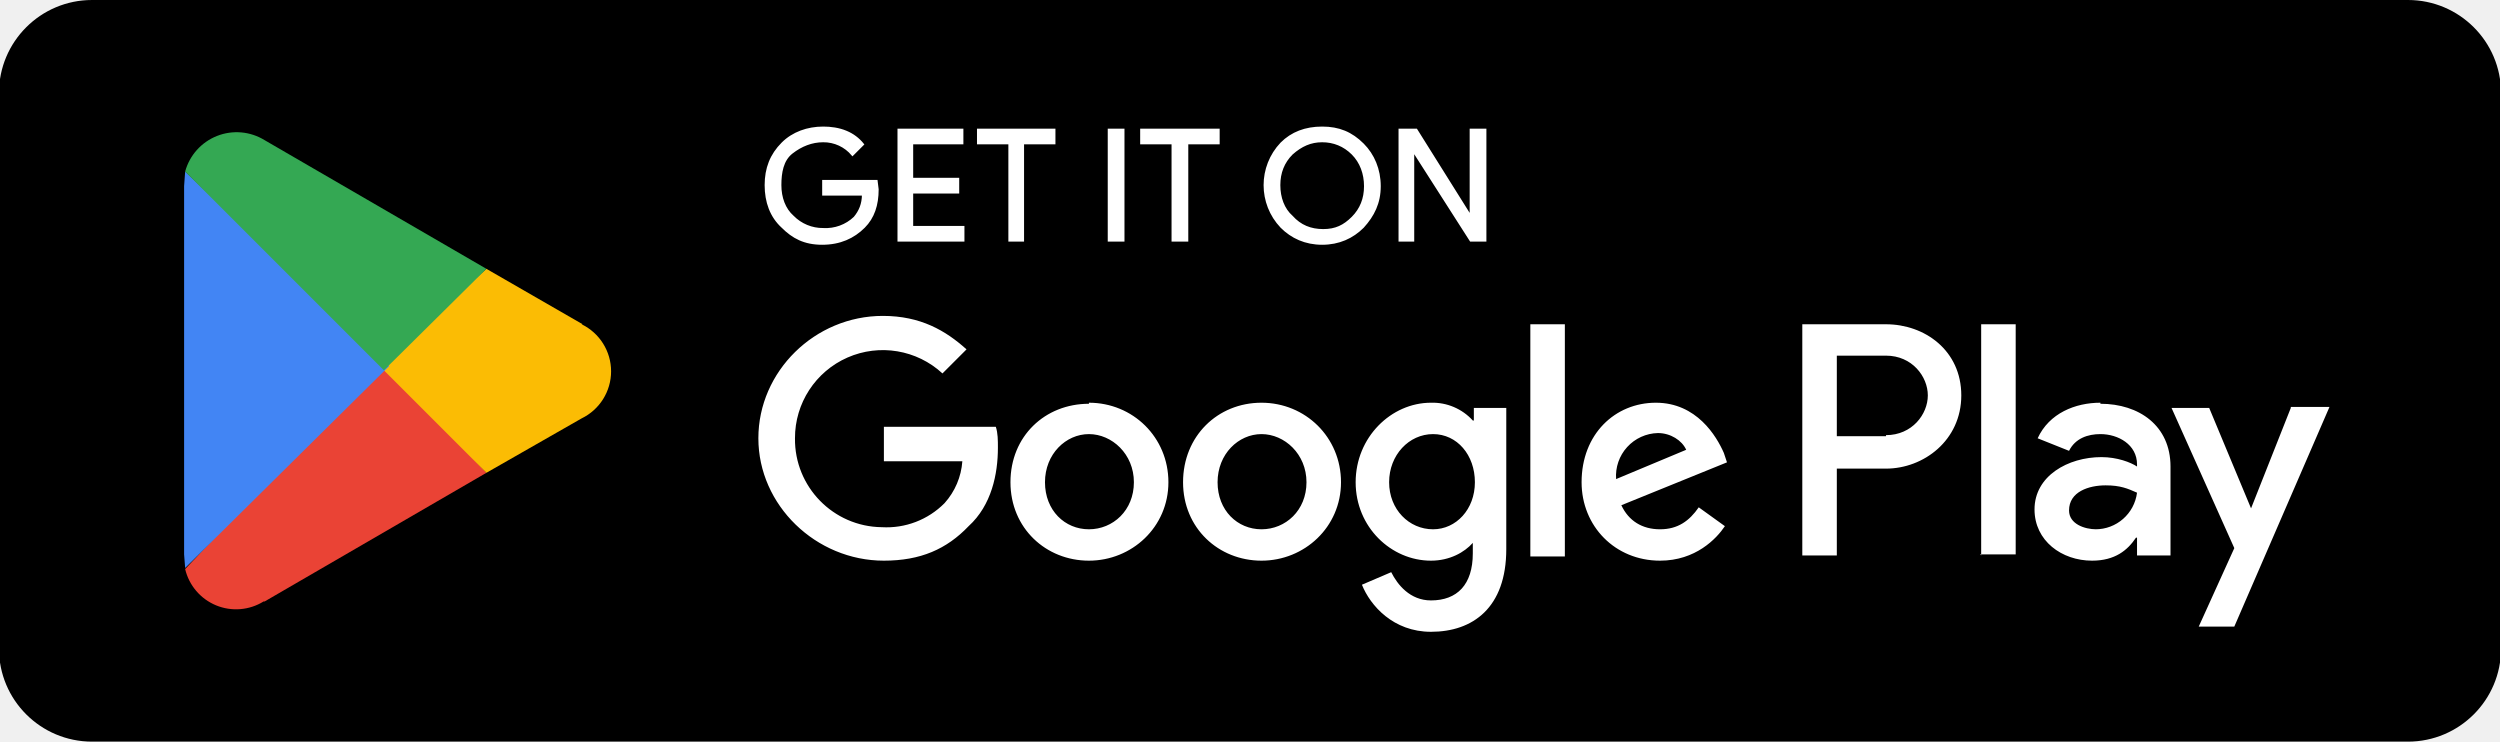
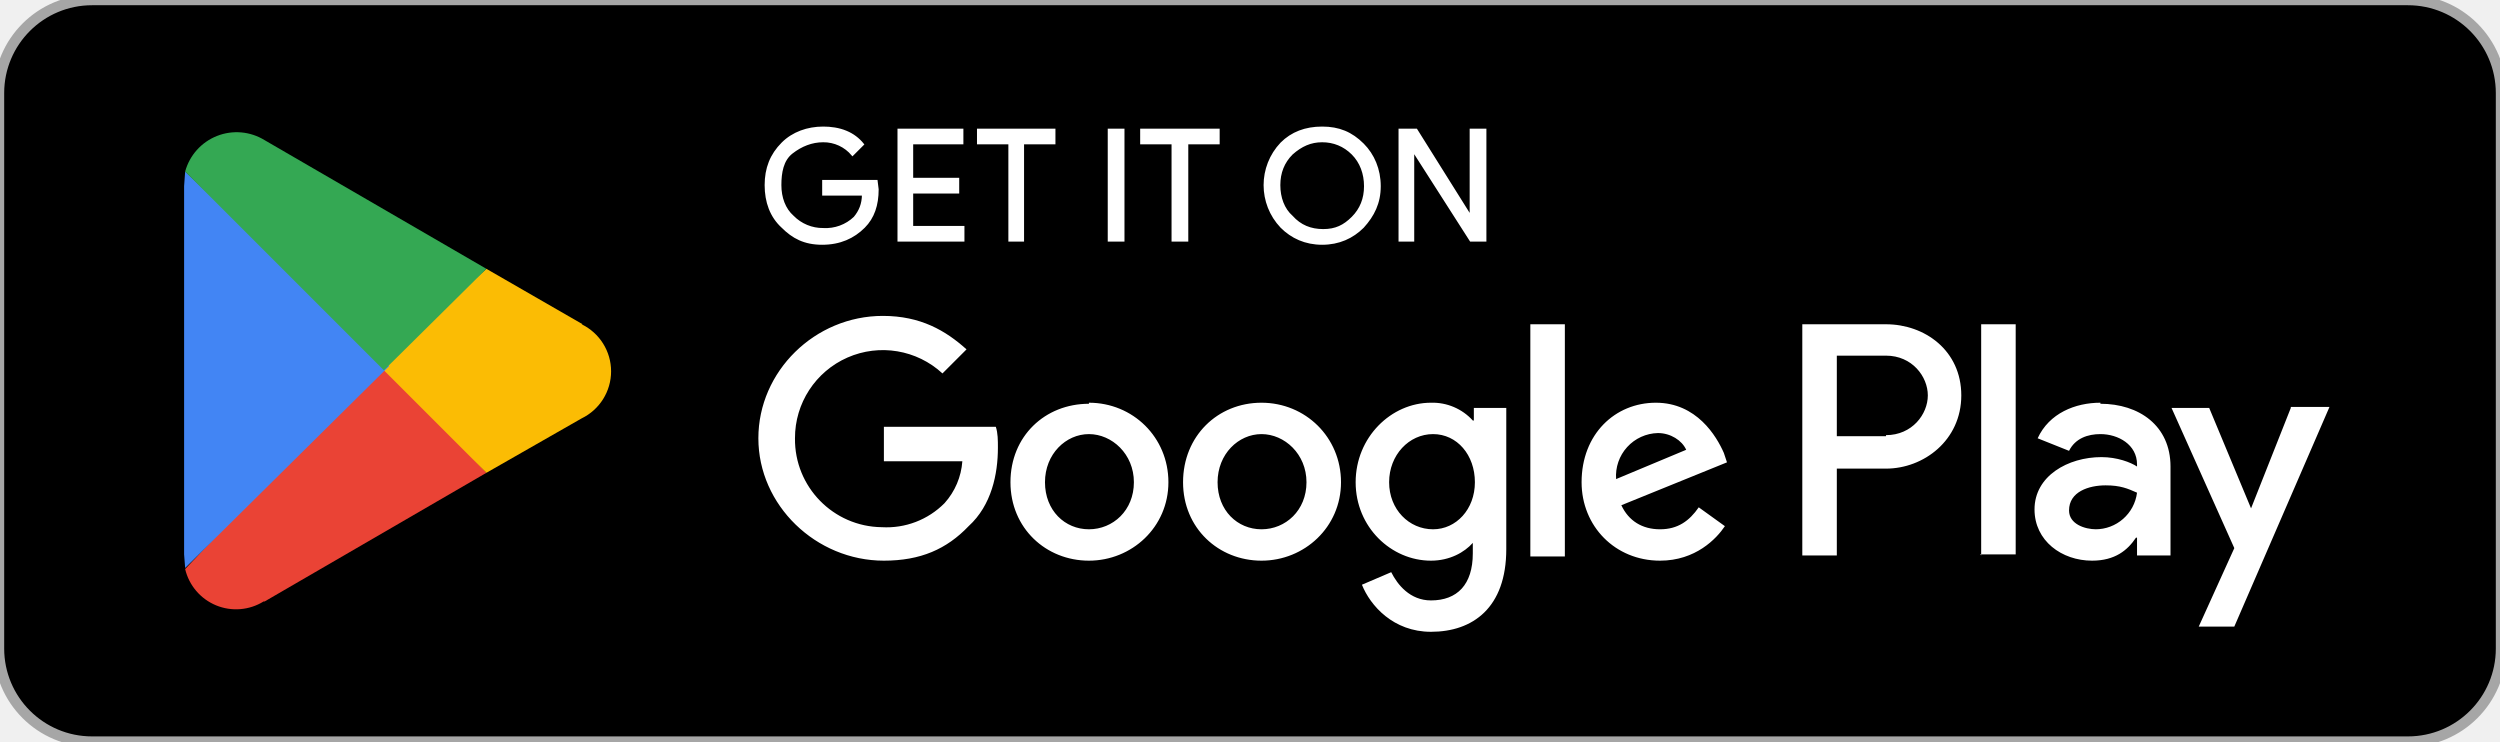
<svg xmlns="http://www.w3.org/2000/svg" viewBox="0 0 239 70.9">
-   <rect x="-.1" width="239.2" height="70.9" rx="8.9" ry="8.9" />
+   <rect x="-.1" width="239.2" height="70.9" rx="8.9" ry="8.9" stroke="#A6A6A6" stroke-width="1" />
  <path d="M83.9 18.1c0 1.5-.4 2.7-1.3 3.6-1 1-2.3 1.6-4 1.6s-2.8-.6-3.8-1.6c-1.1-1-1.6-2.4-1.6-4s.5-2.9 1.6-4c1-1 2.4-1.5 3.9-1.5.7 0 1.5.1 2.2.4a4 4 0 0 1 1.6 1.2l-1 1a3.6 3.6 0 0 0-2.8-1.3c-1.1 0-2.1.4-3 1.1s-1.1 1.9-1.1 3.1.4 2.3 1.2 3a4 4 0 0 0 2.9 1.2 4 4 0 0 0 3-1.1c.5-.6.8-1.3.8-2.2h-3.8v-1.3h5.1l.1.8Zm8.1-4.4h-4.8v3.4h4.4v1.3h-4.4v3.3h4.9V23h-6.2V12.4H92v1.3Zm5.8 9.3h-1.3v-9.3h-3v-1.3h7.3v1.3h-3V23Zm8.2 0V12.4h1.4V23h-1.3Zm7.5 0h-1.4v-9.3h-3v-1.3h7.4v1.3h-3V23Zm16.8-1.3c-1 1-2.3 1.6-3.9 1.6s-2.9-.6-3.9-1.6a5.8 5.8 0 0 1 0-8c1-1 2.3-1.5 3.9-1.5s2.8.5 3.9 1.6c1 1 1.6 2.4 1.6 4s-.6 2.8-1.6 3.9Zm-6.8-1c.8.9 1.8 1.3 3 1.3s2-.4 2.8-1.2c.8-.8 1.2-1.8 1.2-3s-.4-2.3-1.2-3.1c-.8-.8-1.8-1.2-2.9-1.2s-2 .4-2.9 1.2c-.8.8-1.2 1.8-1.2 3s.4 2.3 1.2 3Zm10.3 2.3V12.4h1.6l5.2 8.3v-8.3h1.4V23h-1.4l-5.5-8.6V23h-1.3Z" style="stroke:#fff;stroke-miterlimit:10;stroke-width:.2px;fill:#fff" />
  <path d="M120.6 38.5c-4.2 0-7.5 3.2-7.5 7.6s3.4 7.5 7.5 7.5 7.6-3.2 7.6-7.5-3.4-7.6-7.6-7.6Zm0 12.1c-2.3 0-4.2-1.8-4.2-4.5s2-4.6 4.2-4.6 4.3 1.9 4.3 4.6-2 4.5-4.3 4.5Zm-16.5-12c-4.2 0-7.5 3.1-7.5 7.5s3.4 7.5 7.5 7.5 7.6-3.2 7.6-7.5-3.4-7.6-7.6-7.6Zm0 12c-2.3 0-4.2-1.8-4.2-4.5s2-4.6 4.2-4.6 4.3 1.9 4.3 4.6-2 4.5-4.3 4.5Zm-19.6-9.8v3.3H92a6.7 6.7 0 0 1-1.7 4 7.8 7.8 0 0 1-6 2.3 8.4 8.4 0 0 1-8.3-8.5 8.4 8.4 0 0 1 14.1-6.2l2.3-2.3c-2-1.8-4.4-3.2-8-3.2-6.5 0-11.9 5.3-11.9 11.7s5.5 11.7 12 11.7c3.5 0 6-1.1 8.1-3.3 2.2-2 2.8-5 2.8-7.5 0-.7 0-1.4-.2-2H84.5Zm80.3 2.5c-.7-1.6-2.6-4.8-6.5-4.8s-7.1 3-7.1 7.6c0 4.2 3.2 7.5 7.5 7.5 3.4 0 5.4-2.1 6.2-3.3l-2.5-1.8c-.9 1.3-2 2.1-3.7 2.1s-3-.8-3.7-2.3l10.1-4.1-.3-.9Zm-10.3 2.5a4.1 4.1 0 0 1 4-4.4c1.2 0 2.3.7 2.7 1.6l-6.7 2.8Zm-8.2 7.4h3.3V31h-3.3v22.1Zm-5.4-13h-.1a5.2 5.2 0 0 0-4-1.7c-3.8 0-7.2 3.3-7.2 7.6s3.4 7.5 7.2 7.5c1.8 0 3.2-.8 4-1.7v1c0 3-1.5 4.5-4 4.5-2 0-3.2-1.5-3.8-2.7l-2.8 1.2c.8 2 3 4.5 6.6 4.5 4 0 7.2-2.3 7.2-7.9V39h-3.1v1.2ZM137 50.6c-2.3 0-4.2-1.9-4.2-4.5s1.9-4.6 4.2-4.6 4 2 4 4.6-1.8 4.5-4 4.5ZM180.3 31h-8v22.1h3.3v-8.3h4.7c3.6 0 7.2-2.7 7.2-7S184 31 180.3 31Zm0 10.7h-4.7V34h4.7c2.5 0 4 2 4 3.8s-1.5 3.8-4 3.8Zm20.5-3.2c-2.4 0-4.9 1-6 3.4l3 1.2c.6-1.2 1.8-1.6 3-1.6 1.7 0 3.5 1 3.5 2.9v.2c-.6-.4-1.9-.9-3.4-.9-3.2 0-6.4 1.8-6.4 5 0 3 2.6 4.9 5.5 4.9 2.2 0 3.4-1 4.2-2.2h.1v1.7h3.2v-8.5c0-3.9-3-6-6.7-6Zm-.4 12.1c-1.1 0-2.6-.5-2.6-1.8 0-1.8 1.9-2.4 3.5-2.4 1.4 0 2.1.3 3 .7a4 4 0 0 1-4 3.5ZM219 39l-3.8 9.6-4-9.6h-3.6l6 13.4-3.4 7.5h3.4l9.1-21H219Zm-29.7 14h3.4V31h-3.3v22.1Z" style="fill:#fff" />
  <path d="m36.6 34.4-18.9 20a5 5 0 0 0 7.5 3.1h.1l21.2-12.3-10-10.8Z" style="fill:#ea4335" />
  <path d="m55.7 31-9.2-5.3-10.3 9.2 10.3 10.3 9.1-5.2a5 5 0 0 0 0-9Z" style="fill:#fbbc04" />
  <path d="m17.7 16.4-.1 1.4V53l.1 1.3L37.2 35 17.7 16.4Z" style="fill:#4285f4" />
  <path d="m36.7 35.4 9.8-9.7-21.2-12.3a5.1 5.1 0 0 0-7.6 3s19 19 19 19Z" style="fill:#34a853" />
</svg>
